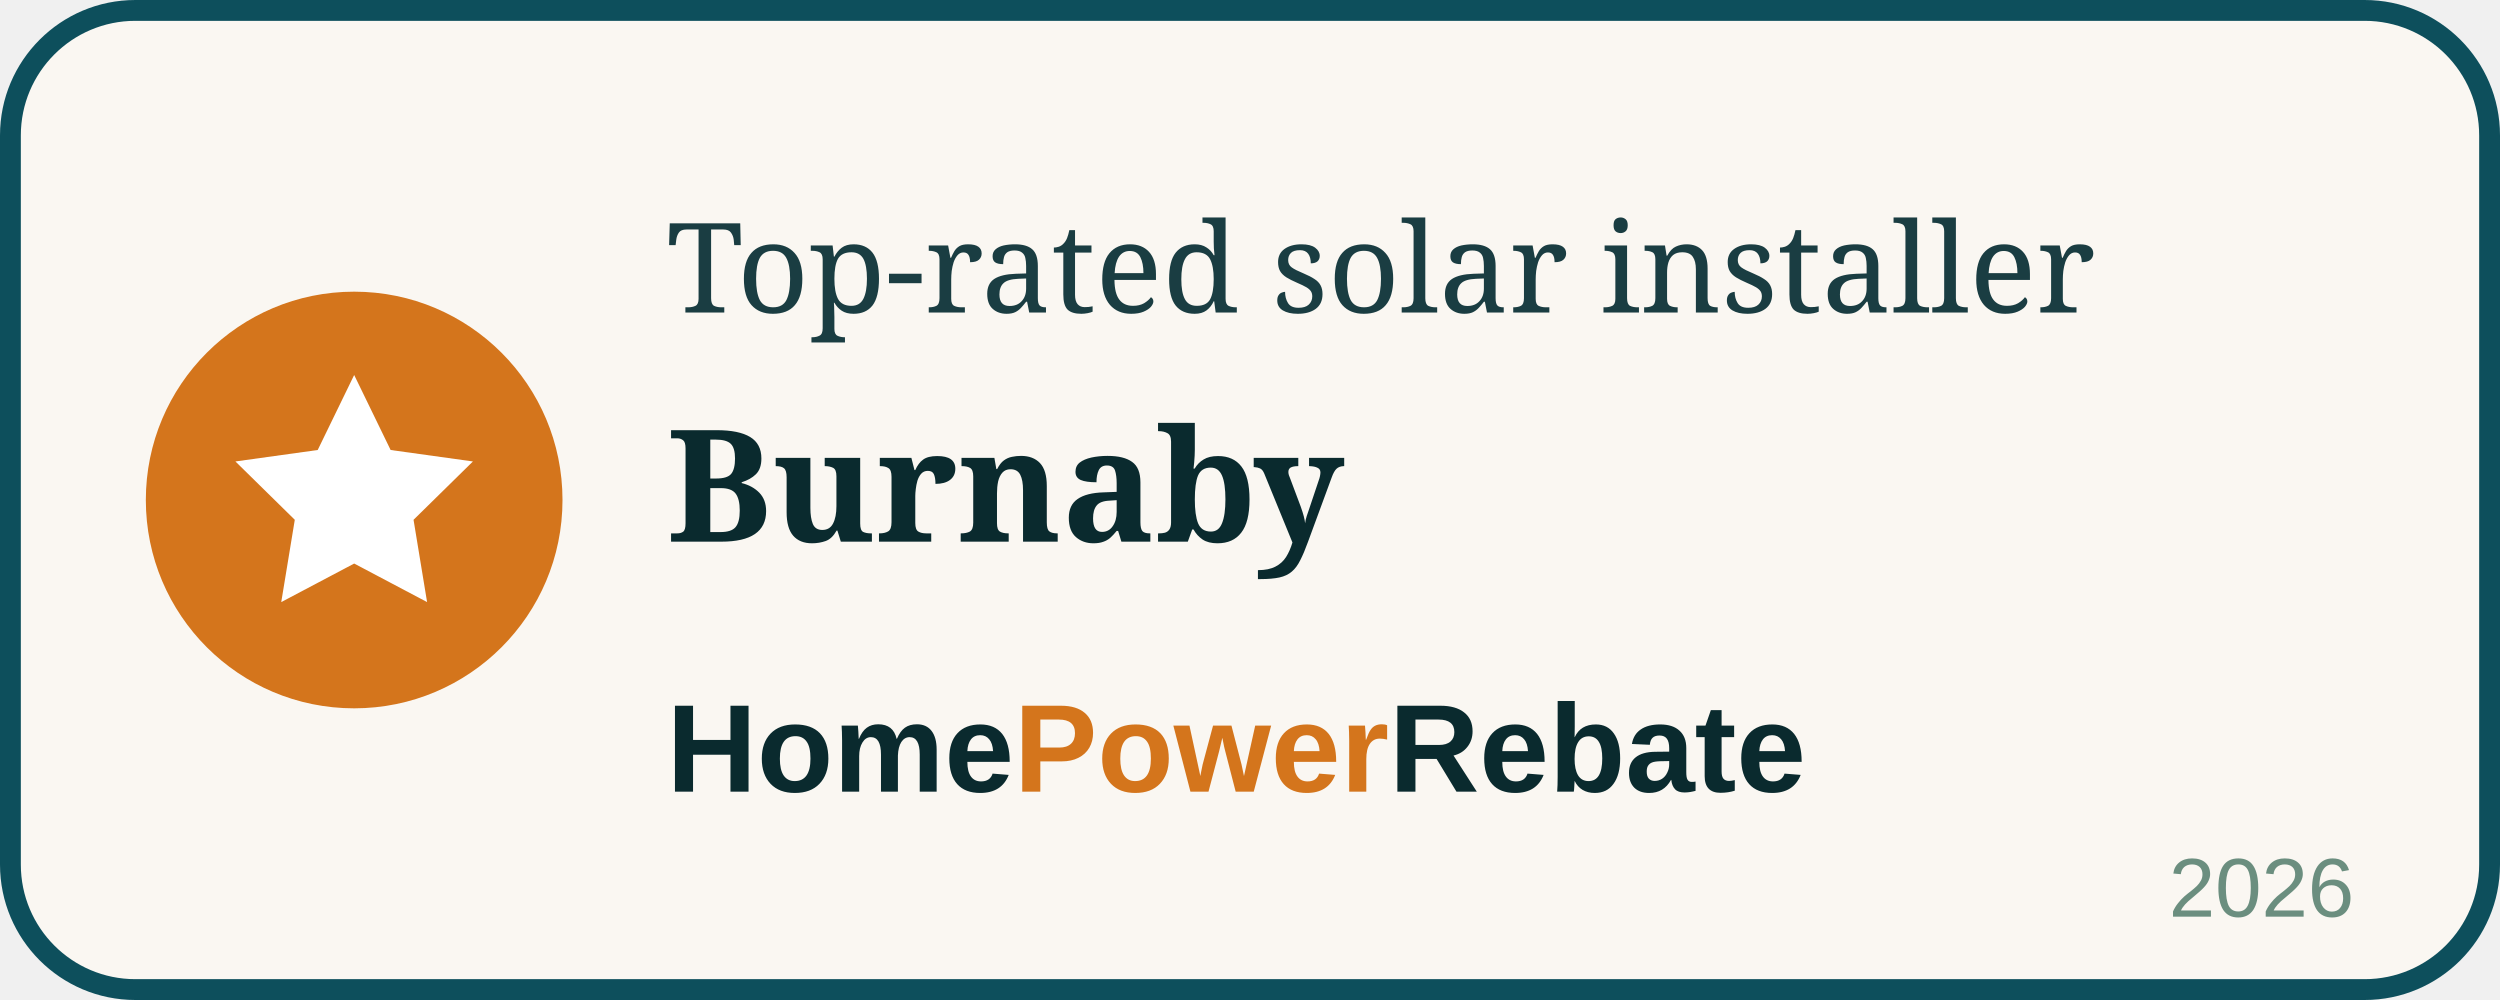
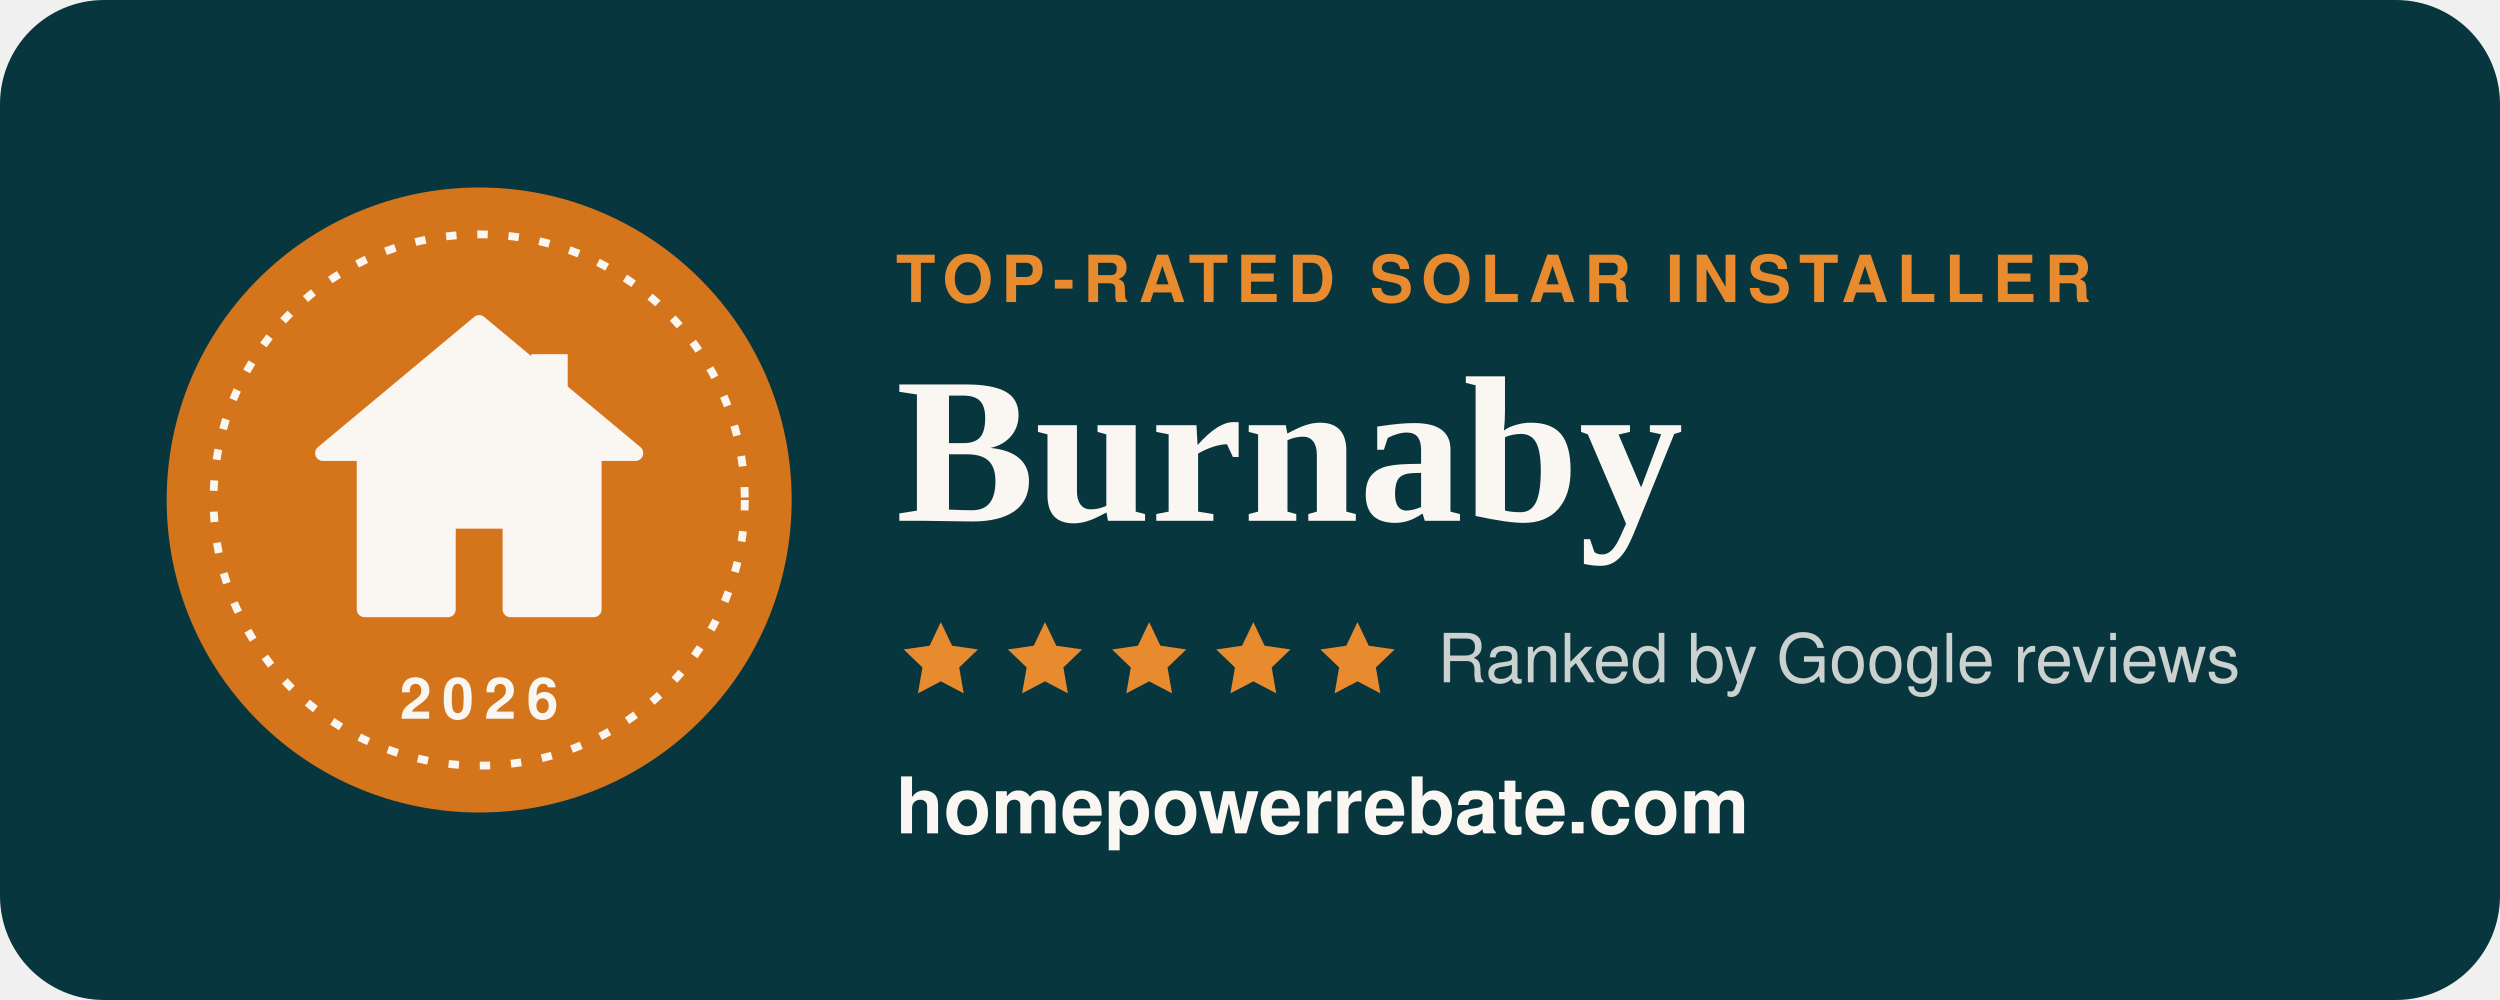
- <svg xmlns="http://www.w3.org/2000/svg" width="240" height="96" viewBox="0 0 240 96" role="img" aria-label="Top-rated solar installer in Burnaby - HomePowerRebate">
-   <rect x="1" y="1" width="238" height="94" rx="12" fill="#faf7f2" stroke="#0d4f5c" stroke-width="2" />
-   <circle cx="34" cy="48" r="20" fill="#d4751c" />
-   <path d="M34 36l3.5 7.2 7.9 1.1-5.7 5.6 1.3 7.9-7-3.7-7 3.7 1.3-7.9-5.7-5.6 7.9-1.1z" fill="#fff" />
-   <text x="64" y="30" font-family="Georgia,serif" font-size="12" fill="#1a3d42">Top-rated solar installer</text>
-   <text x="64" y="52" font-family="Georgia,serif" font-size="15" font-weight="700" fill="#0a2a2e">Burnaby</text>
-   <text x="64" y="76" font-family="Arial,sans-serif" font-size="12" font-weight="700" fill="#0a2a2e">Home<tspan fill="#d4751c">Power</tspan>Rebate</text>
-   <text x="226" y="88" font-family="Arial,sans-serif" font-size="8" fill="#6b8e7f" text-anchor="end">2026</text>
+ <svg xmlns="http://www.w3.org/2000/svg" width="480" height="192" viewBox="0 0 480 192" role="img" aria-label="Top-rated solar installer in Burnaby, ranked by Google reviews - homepowerrebate.com">
+   <rect width="480" height="192" rx="20" fill="#08363f" />
+   <circle cx="92" cy="96" r="60" fill="#d4751c" />
+   <circle cx="92" cy="96" r="51" fill="none" stroke="#faf7f2" stroke-width="1.5" stroke-dasharray="2 4" />
+   <path d="M92 62L62 87h8v30h16V100h12v17h16V87h8z" fill="#faf7f2" stroke="#faf7f2" stroke-width="3" stroke-linejoin="round" />
+   <rect x="102" y="68" width="7" height="12" fill="#faf7f2" />
+   <text x="92" y="138" text-anchor="middle" font-family="Helvetica,Arial,sans-serif" font-size="11" font-weight="700" letter-spacing="2" fill="#faf7f2">2026</text>
+   <text x="172" y="58" font-family="Helvetica,Arial,sans-serif" font-size="12.5" font-weight="700" letter-spacing="1.6" fill="#e88a2e">TOP-RATED SOLAR INSTALLER</text>
+   <text x="172" y="100" font-family="Georgia,'Times New Roman',serif" font-size="40" font-weight="700" fill="#faf7f2">Burnaby</text>
+   <path transform="translate(172 118) scale(0.72)" d="M12 2l3 6.3 6.9 1-5 4.8 1.2 6.9L12 17.8 5.9 21l1.2-6.9-5-4.8 6.9-1z" fill="#e88a2e" />
+   <path transform="translate(192 118) scale(0.72)" d="M12 2l3 6.3 6.9 1-5 4.8 1.2 6.9L12 17.8 5.9 21l1.2-6.9-5-4.8 6.9-1z" fill="#e88a2e" />
+   <path transform="translate(212 118) scale(0.72)" d="M12 2l3 6.3 6.9 1-5 4.8 1.2 6.9L12 17.8 5.9 21l1.2-6.9-5-4.8 6.9-1z" fill="#e88a2e" />
+   <path transform="translate(232 118) scale(0.72)" d="M12 2l3 6.3 6.9 1-5 4.8 1.2 6.9L12 17.8 5.9 21l1.2-6.9-5-4.8 6.9-1z" fill="#e88a2e" />
+   <path transform="translate(252 118) scale(0.72)" d="M12 2l3 6.3 6.9 1-5 4.8 1.2 6.9L12 17.8 5.9 21l1.2-6.9-5-4.8 6.9-1z" fill="#e88a2e" />
+   <text x="276" y="131" font-family="Helvetica,Arial,sans-serif" font-size="13" fill="#faf7f2" fill-opacity="0.8">Ranked by Google reviews</text>
+   <text x="172" y="160" font-family="Helvetica,Arial,sans-serif" font-size="15" font-weight="700" fill="#faf7f2">homepowerrebate.com</text>
</svg>
